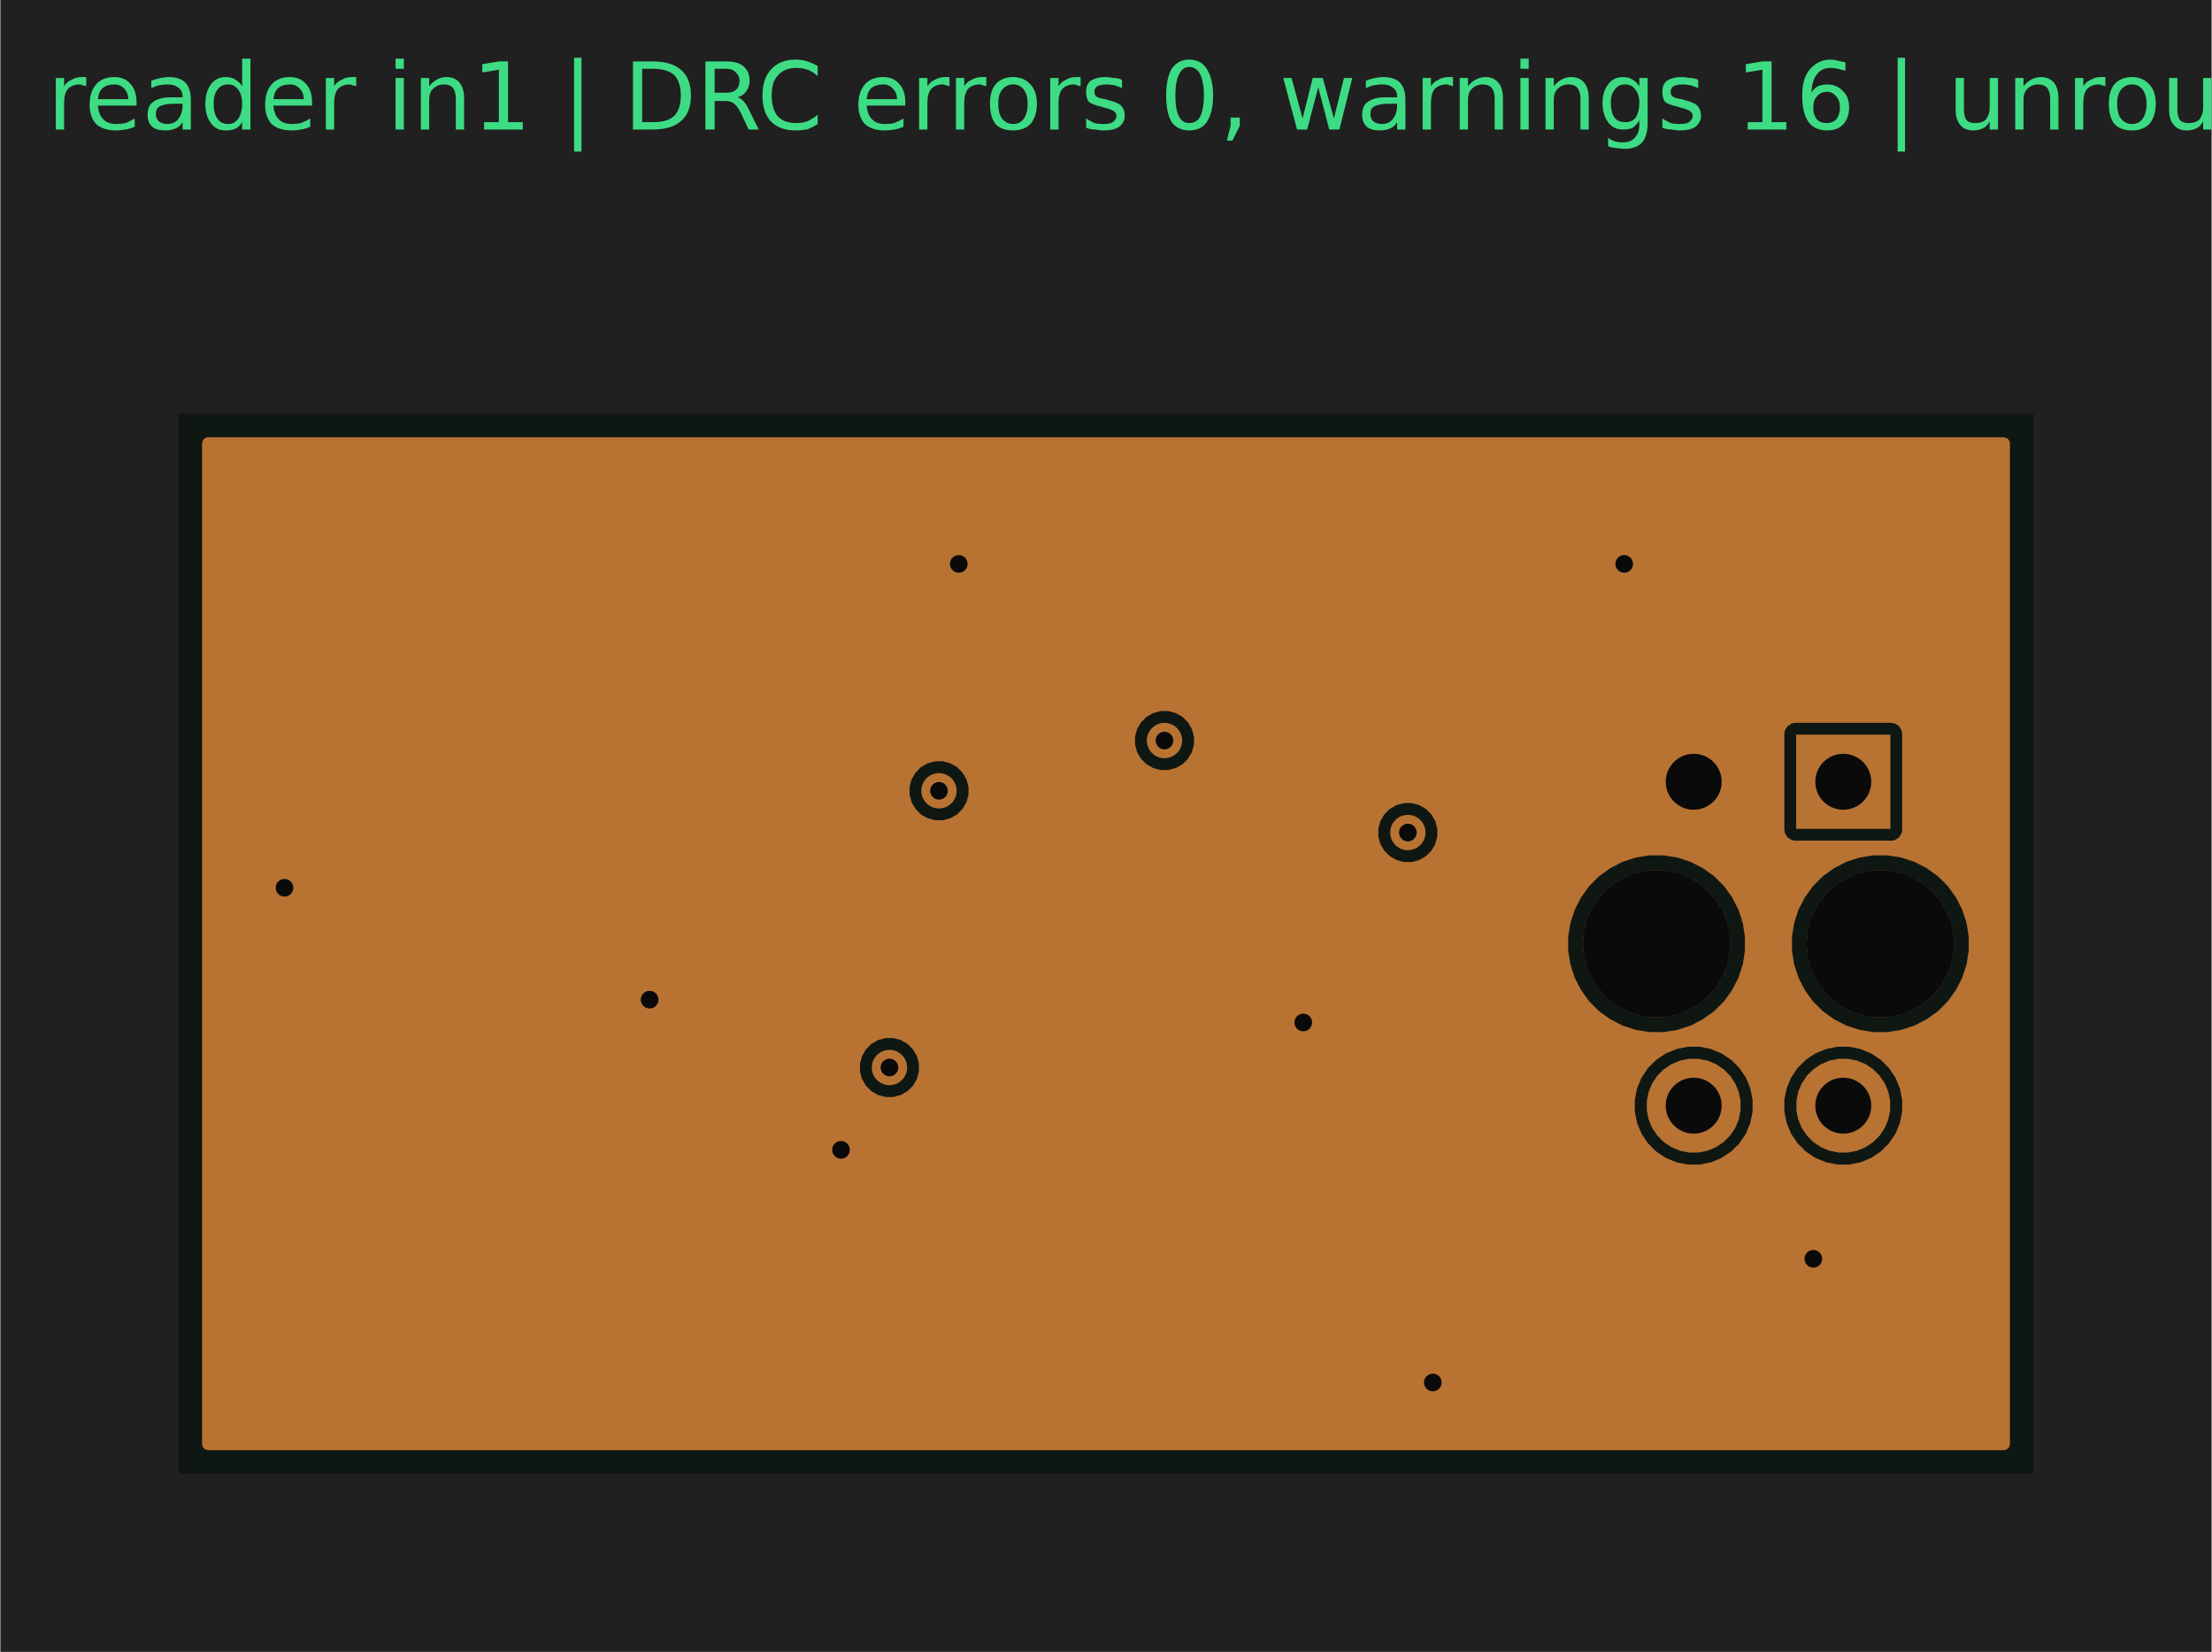
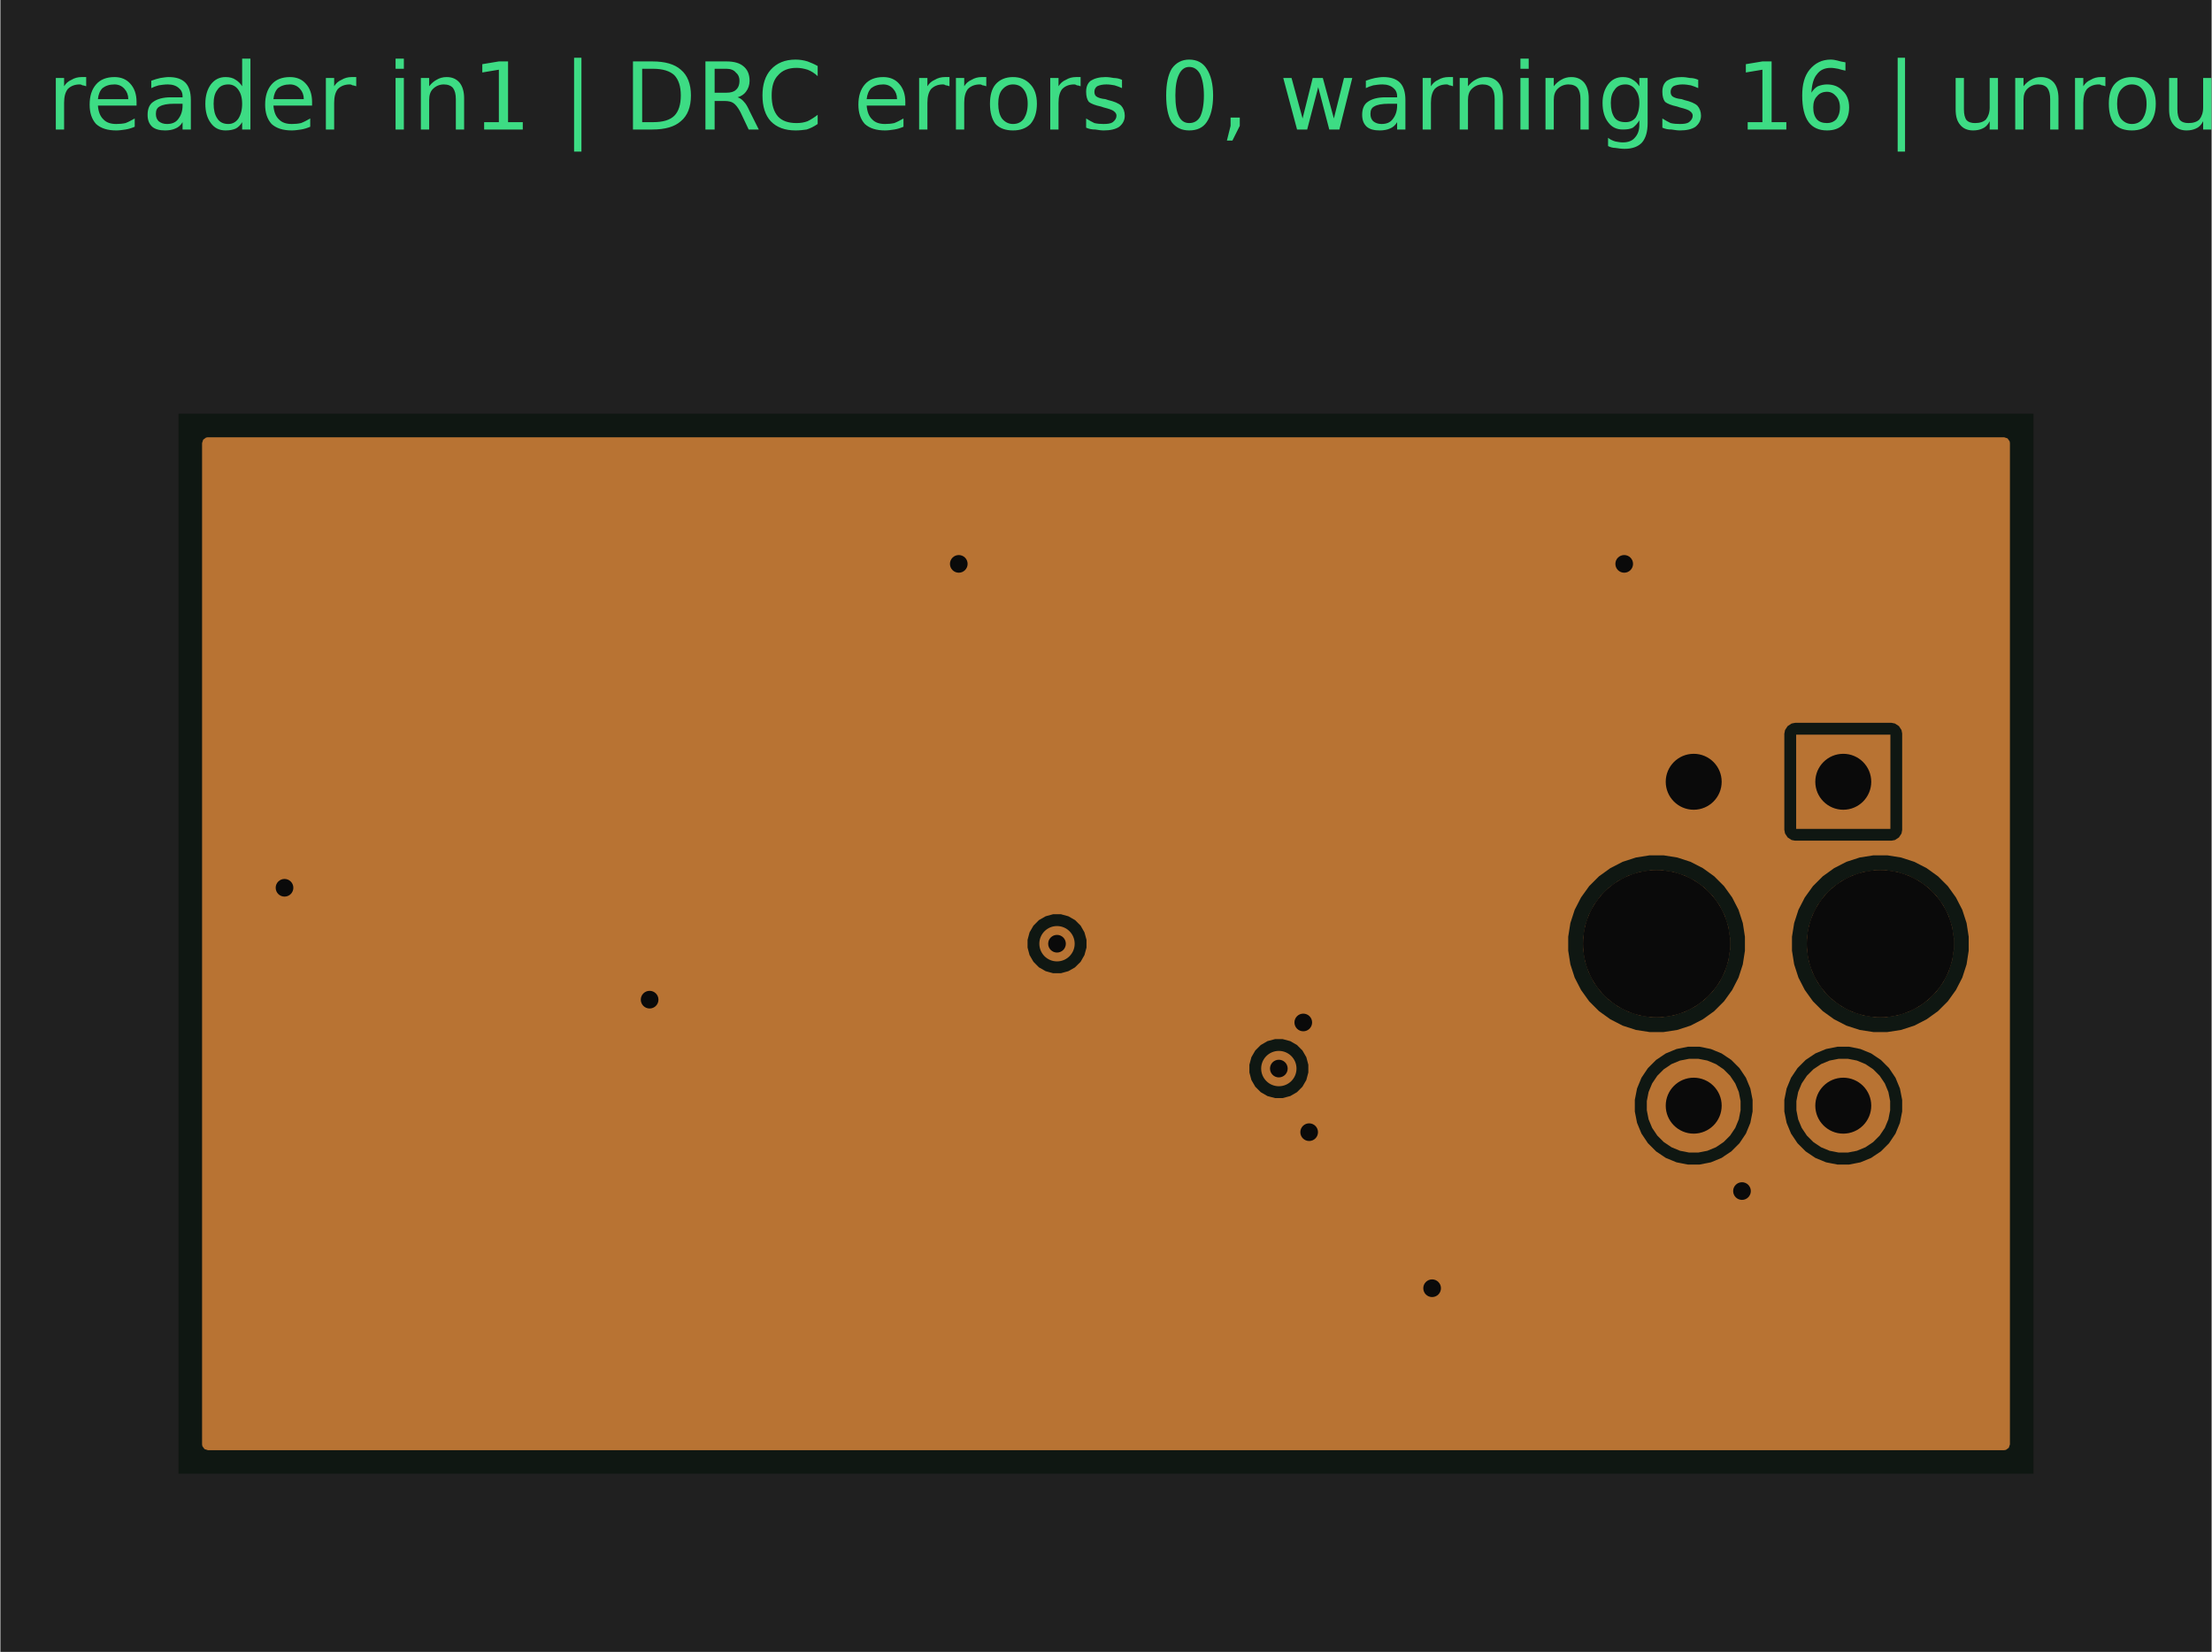
<svg xmlns="http://www.w3.org/2000/svg" width="84.5mm" height="63.1mm" viewBox="0 0 37.550 28.050">
  <rect width="100%" height="100%" fill="#202020" />
  <path d="M 34.525 25.025 L 3.025 25.025 L 3.025 7.025 L 34.525 7.025 Z" fill="#0f1712" fill-opacity="1.00" fill-rule="evenodd" />
-   <path d="M 34.084 7.444 L 34.120 7.493 L 34.125 7.524 L 34.125 24.526 L 34.106 24.584 L 34.057 24.620 L 34.026 24.625 L 3.524 24.625 L 3.466 24.606 L 3.430 24.557 L 3.425 24.526 L 3.425 18.676 L 27.755 18.676 L 27.755 18.874 L 27.793 19.067 L 27.793 19.067 L 27.868 19.249 L 27.978 19.413 L 27.978 19.413 L 28.117 19.552 L 28.117 19.552 L 28.281 19.662 L 28.463 19.737 L 28.656 19.775 L 28.656 19.775 L 28.854 19.775 L 28.982 19.750 L 29.047 19.737 L 29.047 19.737 L 29.229 19.662 L 29.283 19.625 L 29.393 19.552 L 29.532 19.413 L 29.642 19.249 L 29.717 19.067 L 29.755 18.874 L 29.755 18.676 L 29.755 18.676 L 30.294 18.676 L 30.294 18.874 L 30.333 19.067 L 30.333 19.067 L 30.408 19.249 L 30.518 19.413 L 30.518 19.413 L 30.657 19.552 L 30.657 19.552 L 30.821 19.662 L 31.003 19.737 L 31.196 19.775 L 31.196 19.775 L 31.394 19.775 L 31.522 19.750 L 31.587 19.737 L 31.587 19.737 L 31.769 19.662 L 31.823 19.625 L 31.933 19.552 L 32.072 19.413 L 32.182 19.249 L 32.257 19.067 L 32.295 18.874 L 32.295 18.676 L 32.257 18.483 L 32.182 18.301 L 32.072 18.137 L 31.933 17.998 L 31.769 17.888 L 31.587 17.813 L 31.394 17.774 L 31.196 17.774 L 31.003 17.813 L 30.821 17.888 L 30.657 17.998 L 30.518 18.137 L 30.480 18.193 L 30.408 18.301 L 30.333 18.483 L 30.333 18.483 L 30.294 18.676 L 29.755 18.676 L 29.717 18.483 L 29.642 18.301 L 29.532 18.137 L 29.393 17.998 L 29.229 17.888 L 29.047 17.813 L 28.854 17.774 L 28.656 17.774 L 28.463 17.813 L 28.281 17.888 L 28.117 17.998 L 27.978 18.137 L 27.940 18.193 L 27.868 18.301 L 27.793 18.483 L 27.793 18.483 L 27.755 18.676 L 3.425 18.676 L 3.425 18.062 L 14.597 18.062 L 14.597 18.062 L 14.597 18.193 L 14.631 18.321 L 14.697 18.435 L 14.790 18.528 L 14.905 18.594 L 14.905 18.594 L 14.972 18.612 L 15.032 18.628 L 15.032 18.628 L 15.164 18.628 L 15.164 18.628 L 15.248 18.605 L 15.291 18.594 L 15.305 18.586 L 15.305 18.586 L 15.405 18.528 L 15.405 18.528 L 15.405 18.528 L 15.498 18.435 L 15.498 18.435 L 15.498 18.435 L 15.564 18.321 L 15.564 18.321 L 15.564 18.321 L 15.598 18.193 L 15.598 18.062 L 15.564 17.934 L 15.498 17.820 L 15.405 17.727 L 15.291 17.661 L 15.291 17.661 L 15.291 17.661 L 15.164 17.627 L 15.032 17.627 L 14.905 17.661 L 14.905 17.661 L 14.905 17.661 L 14.790 17.727 L 14.790 17.727 L 14.790 17.727 L 14.697 17.820 L 14.697 17.820 L 14.697 17.820 L 14.631 17.934 L 14.631 17.934 L 14.597 18.062 L 3.425 18.062 L 3.425 15.907 L 26.624 15.907 L 26.624 16.143 L 26.661 16.376 L 26.734 16.601 L 26.842 16.811 L 26.980 17.003 L 27.147 17.170 L 27.339 17.308 L 27.549 17.416 L 27.774 17.489 L 28.007 17.525 L 28.007 17.525 L 28.243 17.525 L 28.476 17.489 L 28.701 17.416 L 28.911 17.308 L 28.911 17.308 L 29.103 17.170 L 29.270 17.003 L 29.408 16.811 L 29.516 16.601 L 29.589 16.376 L 29.589 16.376 L 29.625 16.143 L 29.625 15.907 L 30.424 15.907 L 30.424 16.143 L 30.461 16.376 L 30.534 16.601 L 30.642 16.811 L 30.780 17.003 L 30.947 17.170 L 31.139 17.308 L 31.349 17.416 L 31.574 17.489 L 31.807 17.525 L 31.807 17.525 L 32.043 17.525 L 32.276 17.489 L 32.501 17.416 L 32.711 17.308 L 32.711 17.308 L 32.903 17.170 L 33.070 17.003 L 33.208 16.811 L 33.316 16.601 L 33.389 16.376 L 33.389 16.376 L 33.425 16.143 L 33.425 15.907 L 33.389 15.674 L 33.389 15.674 L 33.389 15.674 L 33.316 15.449 L 33.208 15.239 L 33.070 15.047 L 32.903 14.880 L 32.711 14.742 L 32.501 14.634 L 32.276 14.561 L 32.276 14.561 L 32.276 14.561 L 32.043 14.524 L 32.043 14.524 L 31.807 14.524 L 31.807 14.524 L 31.574 14.561 L 31.574 14.561 L 31.574 14.561 L 31.349 14.634 L 31.139 14.742 L 30.947 14.880 L 30.780 15.047 L 30.780 15.047 L 30.642 15.239 L 30.534 15.449 L 30.461 15.674 L 30.424 15.907 L 29.625 15.907 L 29.589 15.674 L 29.589 15.674 L 29.589 15.674 L 29.516 15.449 L 29.408 15.239 L 29.270 15.047 L 29.103 14.880 L 28.911 14.742 L 28.701 14.634 L 28.476 14.561 L 28.476 14.561 L 28.476 14.561 L 28.243 14.524 L 28.243 14.524 L 28.007 14.524 L 28.007 14.524 L 27.774 14.561 L 27.774 14.561 L 27.774 14.561 L 27.549 14.634 L 27.339 14.742 L 27.147 14.880 L 26.980 15.047 L 26.980 15.047 L 26.842 15.239 L 26.734 15.449 L 26.661 15.674 L 26.624 15.907 L 3.425 15.907 L 3.425 14.072 L 23.400 14.072 L 23.400 14.072 L 23.400 14.203 L 23.434 14.331 L 23.500 14.445 L 23.593 14.538 L 23.708 14.604 L 23.708 14.604 L 23.775 14.622 L 23.835 14.638 L 23.835 14.638 L 23.967 14.638 L 23.967 14.638 L 24.094 14.604 L 24.094 14.604 L 24.208 14.538 L 24.208 14.538 L 24.208 14.538 L 24.301 14.445 L 24.301 14.445 L 24.301 14.445 L 24.367 14.331 L 24.367 14.331 L 24.367 14.331 L 24.401 14.203 L 24.401 14.072 L 24.367 13.944 L 24.338 13.894 L 24.301 13.830 L 24.301 13.830 L 24.301 13.830 L 24.208 13.737 L 24.094 13.671 L 24.094 13.671 L 24.094 13.671 L 23.967 13.637 L 23.835 13.637 L 23.708 13.671 L 23.708 13.671 L 23.708 13.671 L 23.593 13.737 L 23.593 13.737 L 23.593 13.737 L 23.500 13.830 L 23.500 13.830 L 23.500 13.830 L 23.434 13.944 L 23.434 13.944 L 23.400 14.072 L 3.425 14.072 L 3.425 13.362 L 15.439 13.362 L 15.439 13.362 L 15.439 13.494 L 15.473 13.621 L 15.539 13.735 L 15.632 13.829 L 15.746 13.894 L 15.746 13.894 L 15.814 13.913 L 15.873 13.928 L 15.873 13.928 L 16.005 13.928 L 16.005 13.928 L 16.132 13.894 L 16.132 13.894 L 16.247 13.829 L 16.247 13.829 L 16.247 13.828 L 16.340 13.735 L 16.340 13.735 L 16.340 13.735 L 16.406 13.621 L 16.406 13.621 L 16.406 13.621 L 16.440 13.494 L 16.440 13.362 L 16.406 13.235 L 16.340 13.121 L 16.247 13.027 L 16.132 12.962 L 16.132 12.962 L 16.132 12.962 L 16.005 12.927 L 15.873 12.927 L 15.746 12.962 L 15.746 12.962 L 15.746 12.962 L 15.632 13.027 L 15.632 13.027 L 15.632 13.027 L 15.539 13.121 L 15.539 13.121 L 15.539 13.121 L 15.473 13.235 L 15.473 13.235 L 15.439 13.362 L 3.425 13.362 L 3.425 12.509 L 19.268 12.509 L 19.268 12.509 L 19.268 12.641 L 19.302 12.768 L 19.368 12.882 L 19.461 12.976 L 19.575 13.041 L 19.575 13.041 L 19.643 13.060 L 19.702 13.075 L 19.702 13.075 L 19.834 13.075 L 19.834 13.075 L 19.961 13.041 L 19.961 13.041 L 20.076 12.976 L 20.076 12.976 L 20.076 12.975 L 20.169 12.882 L 20.169 12.882 L 20.169 12.882 L 20.235 12.768 L 20.235 12.768 L 20.235 12.768 L 20.269 12.641 L 20.269 12.509 L 20.254 12.455 L 30.294 12.455 L 30.294 14.095 L 30.295 14.095 L 30.306 14.153 L 30.306 14.153 L 30.350 14.220 L 30.350 14.220 L 30.417 14.264 L 30.417 14.264 L 30.475 14.275 L 30.475 14.275 L 30.475 14.275 L 30.475 14.275 L 32.115 14.275 L 32.115 14.275 L 32.115 14.275 L 32.173 14.264 L 32.173 14.264 L 32.173 14.264 L 32.173 14.264 L 32.240 14.220 L 32.240 14.220 L 32.284 14.153 L 32.295 14.095 L 32.295 12.455 L 32.284 12.397 L 32.240 12.330 L 32.173 12.286 L 32.115 12.274 L 30.475 12.274 L 30.475 12.275 L 30.475 12.275 L 30.461 12.277 L 30.417 12.286 L 30.350 12.330 L 30.350 12.330 L 30.306 12.397 L 30.306 12.397 L 30.295 12.455 L 30.294 12.455 L 20.254 12.455 L 20.235 12.382 L 20.179 12.286 L 20.169 12.268 L 20.169 12.268 L 20.169 12.268 L 20.076 12.174 L 19.961 12.109 L 19.961 12.109 L 19.961 12.109 L 19.834 12.074 L 19.702 12.074 L 19.575 12.109 L 19.575 12.109 L 19.575 12.109 L 19.461 12.174 L 19.461 12.174 L 19.461 12.174 L 19.368 12.268 L 19.368 12.268 L 19.368 12.268 L 19.302 12.382 L 19.302 12.382 L 19.268 12.509 L 3.425 12.509 L 3.425 7.524 L 3.444 7.466 L 3.493 7.430 L 3.524 7.425 L 34.026 7.425 Z" fill="#b87333" fill-opacity="1.00" fill-rule="evenodd" />
+   <path d="M 34.084 7.444 L 34.120 7.493 L 34.125 7.524 L 34.125 24.526 L 34.106 24.584 L 34.057 24.620 L 34.026 24.625 L 3.524 24.625 L 3.466 24.606 L 3.430 24.557 L 3.425 24.526 L 3.425 18.676 L 27.755 18.676 L 27.755 18.874 L 27.793 19.067 L 27.793 19.067 L 27.868 19.249 L 27.978 19.413 L 27.978 19.413 L 28.117 19.552 L 28.117 19.552 L 28.281 19.662 L 28.463 19.737 L 28.656 19.775 L 28.656 19.775 L 28.854 19.775 L 28.982 19.750 L 29.047 19.737 L 29.047 19.737 L 29.229 19.662 L 29.283 19.625 L 29.393 19.552 L 29.532 19.413 L 29.642 19.249 L 29.717 19.067 L 29.755 18.874 L 29.755 18.676 L 29.755 18.676 L 30.294 18.676 L 30.294 18.874 L 30.333 19.067 L 30.333 19.067 L 30.408 19.249 L 30.518 19.413 L 30.518 19.413 L 30.657 19.552 L 30.657 19.552 L 30.821 19.662 L 31.003 19.737 L 31.196 19.775 L 31.196 19.775 L 31.394 19.775 L 31.522 19.750 L 31.587 19.737 L 31.587 19.737 L 31.769 19.662 L 31.823 19.625 L 31.933 19.552 L 32.072 19.413 L 32.182 19.249 L 32.257 19.067 L 32.295 18.874 L 32.295 18.676 L 32.257 18.483 L 32.182 18.301 L 32.072 18.137 L 31.933 17.998 L 31.769 17.888 L 31.587 17.813 L 31.394 17.774 L 31.196 17.774 L 31.003 17.813 L 30.821 17.888 L 30.657 17.998 L 30.518 18.137 L 30.468 18.211 L 30.408 18.301 L 30.333 18.483 L 30.333 18.483 L 30.294 18.676 L 29.755 18.676 L 29.717 18.483 L 29.642 18.301 L 29.532 18.137 L 29.393 17.998 L 29.229 17.888 L 29.047 17.813 L 28.854 17.774 L 28.656 17.774 L 28.463 17.813 L 28.281 17.888 L 28.117 17.998 L 27.978 18.137 L 27.928 18.211 L 27.868 18.301 L 27.793 18.483 L 27.793 18.483 L 27.755 18.676 L 3.425 18.676 L 3.425 18.080 L 21.210 18.080 L 21.210 18.080 L 21.210 18.211 L 21.244 18.339 L 21.310 18.453 L 21.403 18.546 L 21.517 18.612 L 21.517 18.612 L 21.585 18.630 L 21.645 18.646 L 21.645 18.646 L 21.776 18.646 L 21.776 18.646 L 21.861 18.623 L 21.904 18.612 L 21.949 18.586 L 21.949 18.586 L 22.018 18.546 L 22.018 18.546 L 22.018 18.546 L 22.111 18.453 L 22.111 18.453 L 22.111 18.453 L 22.177 18.339 L 22.177 18.339 L 22.177 18.339 L 22.211 18.211 L 22.211 18.080 L 22.177 17.952 L 22.111 17.838 L 22.018 17.745 L 21.904 17.679 L 21.904 17.679 L 21.904 17.679 L 21.776 17.645 L 21.645 17.645 L 21.517 17.679 L 21.517 17.679 L 21.517 17.679 L 21.403 17.745 L 21.403 17.745 L 21.403 17.745 L 21.310 17.838 L 21.310 17.838 L 21.310 17.838 L 21.244 17.952 L 21.244 17.952 L 21.210 18.080 L 3.425 18.080 L 3.425 15.959 L 17.443 15.959 L 17.443 15.959 L 17.443 16.091 L 17.477 16.218 L 17.543 16.332 L 17.636 16.426 L 17.750 16.491 L 17.750 16.491 L 17.818 16.510 L 17.877 16.526 L 17.877 16.526 L 18.009 16.526 L 18.009 16.526 L 18.136 16.491 L 18.136 16.491 L 18.250 16.426 L 18.250 16.426 L 18.250 16.425 L 18.344 16.332 L 18.344 16.332 L 18.344 16.332 L 18.409 16.218 L 18.409 16.218 L 18.409 16.218 L 18.444 16.091 L 18.444 15.959 L 18.430 15.907 L 26.624 15.907 L 26.624 16.143 L 26.661 16.376 L 26.734 16.601 L 26.842 16.811 L 26.980 17.003 L 27.147 17.170 L 27.339 17.308 L 27.549 17.416 L 27.774 17.489 L 28.007 17.525 L 28.007 17.525 L 28.243 17.525 L 28.476 17.489 L 28.701 17.416 L 28.911 17.308 L 28.911 17.308 L 29.103 17.170 L 29.270 17.003 L 29.408 16.811 L 29.516 16.601 L 29.589 16.376 L 29.589 16.376 L 29.625 16.143 L 29.625 15.907 L 30.424 15.907 L 30.424 16.143 L 30.461 16.376 L 30.534 16.601 L 30.642 16.811 L 30.780 17.003 L 30.947 17.170 L 31.139 17.308 L 31.349 17.416 L 31.574 17.489 L 31.807 17.525 L 31.807 17.525 L 32.043 17.525 L 32.276 17.489 L 32.501 17.416 L 32.711 17.308 L 32.711 17.308 L 32.903 17.170 L 33.070 17.003 L 33.208 16.811 L 33.316 16.601 L 33.389 16.376 L 33.389 16.376 L 33.425 16.143 L 33.425 15.907 L 33.389 15.674 L 33.389 15.674 L 33.389 15.674 L 33.316 15.449 L 33.208 15.239 L 33.070 15.047 L 32.903 14.880 L 32.711 14.742 L 32.501 14.634 L 32.276 14.561 L 32.276 14.561 L 32.276 14.561 L 32.043 14.524 L 32.043 14.524 L 31.807 14.524 L 31.807 14.524 L 31.574 14.561 L 31.574 14.561 L 31.574 14.561 L 31.349 14.634 L 31.139 14.742 L 30.947 14.880 L 30.780 15.047 L 30.780 15.047 L 30.642 15.239 L 30.534 15.449 L 30.461 15.674 L 30.424 15.907 L 29.625 15.907 L 29.589 15.674 L 29.589 15.674 L 29.589 15.674 L 29.516 15.449 L 29.408 15.239 L 29.270 15.047 L 29.103 14.880 L 28.911 14.742 L 28.701 14.634 L 28.476 14.561 L 28.476 14.561 L 28.476 14.561 L 28.243 14.524 L 28.243 14.524 L 28.007 14.524 L 28.007 14.524 L 27.774 14.561 L 27.774 14.561 L 27.774 14.561 L 27.549 14.634 L 27.339 14.742 L 27.147 14.880 L 26.980 15.047 L 26.980 15.047 L 26.842 15.239 L 26.734 15.449 L 26.661 15.674 L 26.624 15.907 L 18.430 15.907 L 18.409 15.832 L 18.344 15.718 L 18.250 15.624 L 18.136 15.559 L 18.136 15.559 L 18.136 15.559 L 18.009 15.524 L 17.877 15.524 L 17.750 15.559 L 17.750 15.559 L 17.750 15.559 L 17.636 15.624 L 17.636 15.624 L 17.636 15.624 L 17.543 15.718 L 17.543 15.718 L 17.543 15.718 L 17.477 15.832 L 17.477 15.832 L 17.443 15.959 L 3.425 15.959 L 3.425 12.455 L 30.294 12.455 L 30.294 14.095 L 30.295 14.095 L 30.306 14.153 L 30.306 14.153 L 30.350 14.220 L 30.350 14.220 L 30.417 14.264 L 30.417 14.264 L 30.475 14.275 L 30.475 14.275 L 30.475 14.275 L 30.475 14.275 L 32.115 14.275 L 32.115 14.275 L 32.115 14.275 L 32.173 14.264 L 32.173 14.264 L 32.173 14.264 L 32.173 14.264 L 32.240 14.220 L 32.240 14.220 L 32.284 14.153 L 32.295 14.095 L 32.295 12.455 L 32.284 12.397 L 32.240 12.330 L 32.173 12.286 L 32.115 12.274 L 30.475 12.274 L 30.475 12.275 L 30.475 12.275 L 30.461 12.277 L 30.417 12.286 L 30.350 12.330 L 30.350 12.330 L 30.306 12.397 L 30.306 12.397 L 30.295 12.455 L 30.294 12.455 L 3.425 12.455 L 3.425 7.524 L 3.444 7.466 L 3.493 7.430 L 3.524 7.425 L 34.026 7.425 Z" fill="#b87333" fill-opacity="1.00" fill-rule="evenodd" />
+   <circle cx="29.575" cy="20.225" r="0.300" fill="#b87333" stroke="none" stroke-width="0.150" />
+   <circle cx="29.575" cy="20.225" r="0.150" fill="#0a0a0a" stroke="none" stroke-width="0.150" />
  <circle cx="16.275" cy="9.575" r="0.300" fill="#b87333" stroke="none" stroke-width="0.150" />
  <circle cx="16.275" cy="9.575" r="0.150" fill="#0a0a0a" stroke="none" stroke-width="0.150" />
  <circle cx="11.025" cy="16.975" r="0.300" fill="#b87333" stroke="none" stroke-width="0.150" />
  <circle cx="11.025" cy="16.975" r="0.150" fill="#0a0a0a" stroke="none" stroke-width="0.150" />
  <circle cx="27.575" cy="9.575" r="0.300" fill="#b87333" stroke="none" stroke-width="0.150" />
  <circle cx="27.575" cy="9.575" r="0.150" fill="#0a0a0a" stroke="none" stroke-width="0.150" />
-   <circle cx="14.275" cy="19.525" r="0.300" fill="#b87333" stroke="none" stroke-width="0.150" />
-   <circle cx="14.275" cy="19.525" r="0.150" fill="#0a0a0a" stroke="none" stroke-width="0.150" />
-   <circle cx="30.787" cy="21.375" r="0.300" fill="#b87333" stroke="none" stroke-width="0.150" />
-   <circle cx="30.787" cy="21.375" r="0.150" fill="#0a0a0a" stroke="none" stroke-width="0.150" />
  <circle cx="22.125" cy="17.362" r="0.300" fill="#b87333" stroke="none" stroke-width="0.150" />
  <circle cx="22.125" cy="17.362" r="0.150" fill="#0a0a0a" stroke="none" stroke-width="0.150" />
+   <circle cx="22.225" cy="19.225" r="0.300" fill="#b87333" stroke="none" stroke-width="0.150" />
+   <circle cx="22.225" cy="19.225" r="0.150" fill="#0a0a0a" stroke="none" stroke-width="0.150" />
+   <circle cx="24.313" cy="21.875" r="0.300" fill="#b87333" stroke="none" stroke-width="0.150" />
+   <circle cx="24.313" cy="21.875" r="0.150" fill="#0a0a0a" stroke="none" stroke-width="0.150" />
  <circle cx="4.825" cy="15.075" r="0.300" fill="#b87333" stroke="none" stroke-width="0.150" />
  <circle cx="4.825" cy="15.075" r="0.150" fill="#0a0a0a" stroke="none" stroke-width="0.150" />
-   <circle cx="24.325" cy="23.475" r="0.300" fill="#b87333" stroke="none" stroke-width="0.150" />
-   <circle cx="24.325" cy="23.475" r="0.150" fill="#0a0a0a" stroke="none" stroke-width="0.150" />
-   <circle cx="19.768" cy="12.575" r="0.300" fill="#b87333" stroke="none" stroke-width="0.150" />
-   <circle cx="19.768" cy="12.575" r="0.150" fill="#0a0a0a" stroke="none" stroke-width="0.150" />
-   <circle cx="23.901" cy="14.137" r="0.300" fill="#b87333" stroke="none" stroke-width="0.150" />
-   <circle cx="23.901" cy="14.137" r="0.150" fill="#0a0a0a" stroke="none" stroke-width="0.150" />
-   <circle cx="15.098" cy="18.127" r="0.300" fill="#b87333" stroke="none" stroke-width="0.150" />
-   <circle cx="15.098" cy="18.127" r="0.150" fill="#0a0a0a" stroke="none" stroke-width="0.150" />
-   <circle cx="15.939" cy="13.428" r="0.300" fill="#b87333" stroke="none" stroke-width="0.150" />
-   <circle cx="15.939" cy="13.428" r="0.150" fill="#0a0a0a" stroke="none" stroke-width="0.150" />
+   <circle cx="17.943" cy="16.025" r="0.300" fill="#b87333" stroke="none" stroke-width="0.150" />
+   <circle cx="17.943" cy="16.025" r="0.150" fill="#0a0a0a" stroke="none" stroke-width="0.150" />
+   <circle cx="21.710" cy="18.145" r="0.300" fill="#b87333" stroke="none" stroke-width="0.150" />
+   <circle cx="21.710" cy="18.145" r="0.150" fill="#0a0a0a" stroke="none" stroke-width="0.150" />
  <path d="M 29.371 15.927 L 29.340 15.733 L 29.280 15.547 L 29.191 15.372 L 29.076 15.213 L 28.937 15.074 L 28.778 14.959 L 28.603 14.870 L 28.417 14.810 L 28.223 14.779 L 28.027 14.779 L 27.833 14.810 L 27.647 14.870 L 27.472 14.959 L 27.313 15.074 L 27.174 15.213 L 27.059 15.372 L 26.970 15.547 L 26.910 15.733 L 26.879 15.927 L 26.879 16.123 L 26.910 16.317 L 26.970 16.503 L 27.059 16.678 L 27.174 16.837 L 27.313 16.976 L 27.472 17.091 L 27.647 17.180 L 27.833 17.240 L 28.027 17.271 L 28.223 17.271 L 28.417 17.240 L 28.603 17.180 L 28.778 17.091 L 28.937 16.976 L 29.076 16.837 L 29.191 16.678 L 29.280 16.503 L 29.340 16.317 L 29.371 16.123 L 29.371 15.927 Z" fill="#b87333" fill-opacity="1.00" fill-rule="evenodd" />
  <circle cx="28.125" cy="16.025" r="1.250" fill="#0a0a0a" stroke="none" stroke-width="0.150" />
  <path d="M 33.171 15.927 L 33.140 15.733 L 33.080 15.547 L 32.991 15.372 L 32.876 15.213 L 32.737 15.074 L 32.578 14.959 L 32.403 14.870 L 32.217 14.810 L 32.023 14.779 L 31.827 14.779 L 31.633 14.810 L 31.447 14.870 L 31.272 14.959 L 31.113 15.074 L 30.974 15.213 L 30.859 15.372 L 30.770 15.547 L 30.710 15.733 L 30.679 15.927 L 30.679 16.123 L 30.710 16.317 L 30.770 16.503 L 30.859 16.678 L 30.974 16.837 L 31.113 16.976 L 31.272 17.091 L 31.447 17.180 L 31.633 17.240 L 31.827 17.271 L 32.023 17.271 L 32.217 17.240 L 32.403 17.180 L 32.578 17.091 L 32.737 16.976 L 32.876 16.837 L 32.991 16.678 L 33.080 16.503 L 33.140 16.317 L 33.171 16.123 L 33.171 15.927 Z" fill="#b87333" fill-opacity="1.00" fill-rule="evenodd" />
  <circle cx="31.925" cy="16.025" r="1.250" fill="#0a0a0a" stroke="none" stroke-width="0.150" />
  <path d="M 30.495 14.075 L 30.495 12.475 L 32.095 12.475 L 32.095 14.075 Z" fill="#b87333" fill-opacity="1.00" fill-rule="evenodd" />
  <circle cx="31.295" cy="13.275" r="0.475" fill="#0a0a0a" stroke="none" stroke-width="0.150" />
  <path d="M 29.551 13.197 L 29.521 13.043 L 29.461 12.898 L 29.373 12.767 L 29.263 12.657 L 29.132 12.569 L 28.987 12.509 L 28.833 12.479 L 28.677 12.479 L 28.523 12.509 L 28.378 12.569 L 28.247 12.657 L 28.137 12.767 L 28.049 12.898 L 27.989 13.043 L 27.959 13.197 L 27.959 13.353 L 27.989 13.507 L 28.049 13.652 L 28.137 13.783 L 28.247 13.893 L 28.378 13.981 L 28.523 14.041 L 28.677 14.071 L 28.833 14.071 L 28.987 14.041 L 29.132 13.981 L 29.263 13.893 L 29.373 13.783 L 29.461 13.652 L 29.521 13.507 L 29.551 13.353 L 29.551 13.197 Z" fill="#b87333" fill-opacity="1.00" fill-rule="evenodd" />
  <circle cx="28.755" cy="13.275" r="0.475" fill="#0a0a0a" stroke="none" stroke-width="0.150" />
  <path d="M 32.091 18.697 L 32.061 18.543 L 32.001 18.398 L 31.913 18.267 L 31.803 18.157 L 31.672 18.069 L 31.527 18.009 L 31.373 17.979 L 31.217 17.979 L 31.063 18.009 L 30.918 18.069 L 30.787 18.157 L 30.677 18.267 L 30.589 18.398 L 30.529 18.543 L 30.499 18.697 L 30.499 18.853 L 30.529 19.007 L 30.589 19.152 L 30.677 19.283 L 30.787 19.393 L 30.918 19.481 L 31.063 19.541 L 31.217 19.571 L 31.373 19.571 L 31.527 19.541 L 31.672 19.481 L 31.803 19.393 L 31.913 19.283 L 32.001 19.152 L 32.061 19.007 L 32.091 18.853 L 32.091 18.697 Z" fill="#b87333" fill-opacity="1.00" fill-rule="evenodd" />
  <circle cx="31.295" cy="18.775" r="0.475" fill="#0a0a0a" stroke="none" stroke-width="0.150" />
  <path d="M 29.551 18.697 L 29.521 18.543 L 29.461 18.398 L 29.373 18.267 L 29.263 18.157 L 29.132 18.069 L 28.987 18.009 L 28.833 17.979 L 28.677 17.979 L 28.523 18.009 L 28.378 18.069 L 28.247 18.157 L 28.137 18.267 L 28.049 18.398 L 27.989 18.543 L 27.959 18.697 L 27.959 18.853 L 27.989 19.007 L 28.049 19.152 L 28.137 19.283 L 28.247 19.393 L 28.378 19.481 L 28.523 19.541 L 28.677 19.571 L 28.833 19.571 L 28.987 19.541 L 29.132 19.481 L 29.263 19.393 L 29.373 19.283 L 29.461 19.152 L 29.521 19.007 L 29.551 18.853 L 29.551 18.697 Z" fill="#b87333" fill-opacity="1.00" fill-rule="evenodd" />
  <circle cx="28.755" cy="18.775" r="0.475" fill="#0a0a0a" stroke="none" stroke-width="0.150" />
  <text x="0.800" y="2.200" font-family="DejaVu Sans, sans-serif" font-size="1.60" fill="#3ddc84">reader in1 | DRC errors 0, warnings 16 | unrouted 0</text>
</svg>
